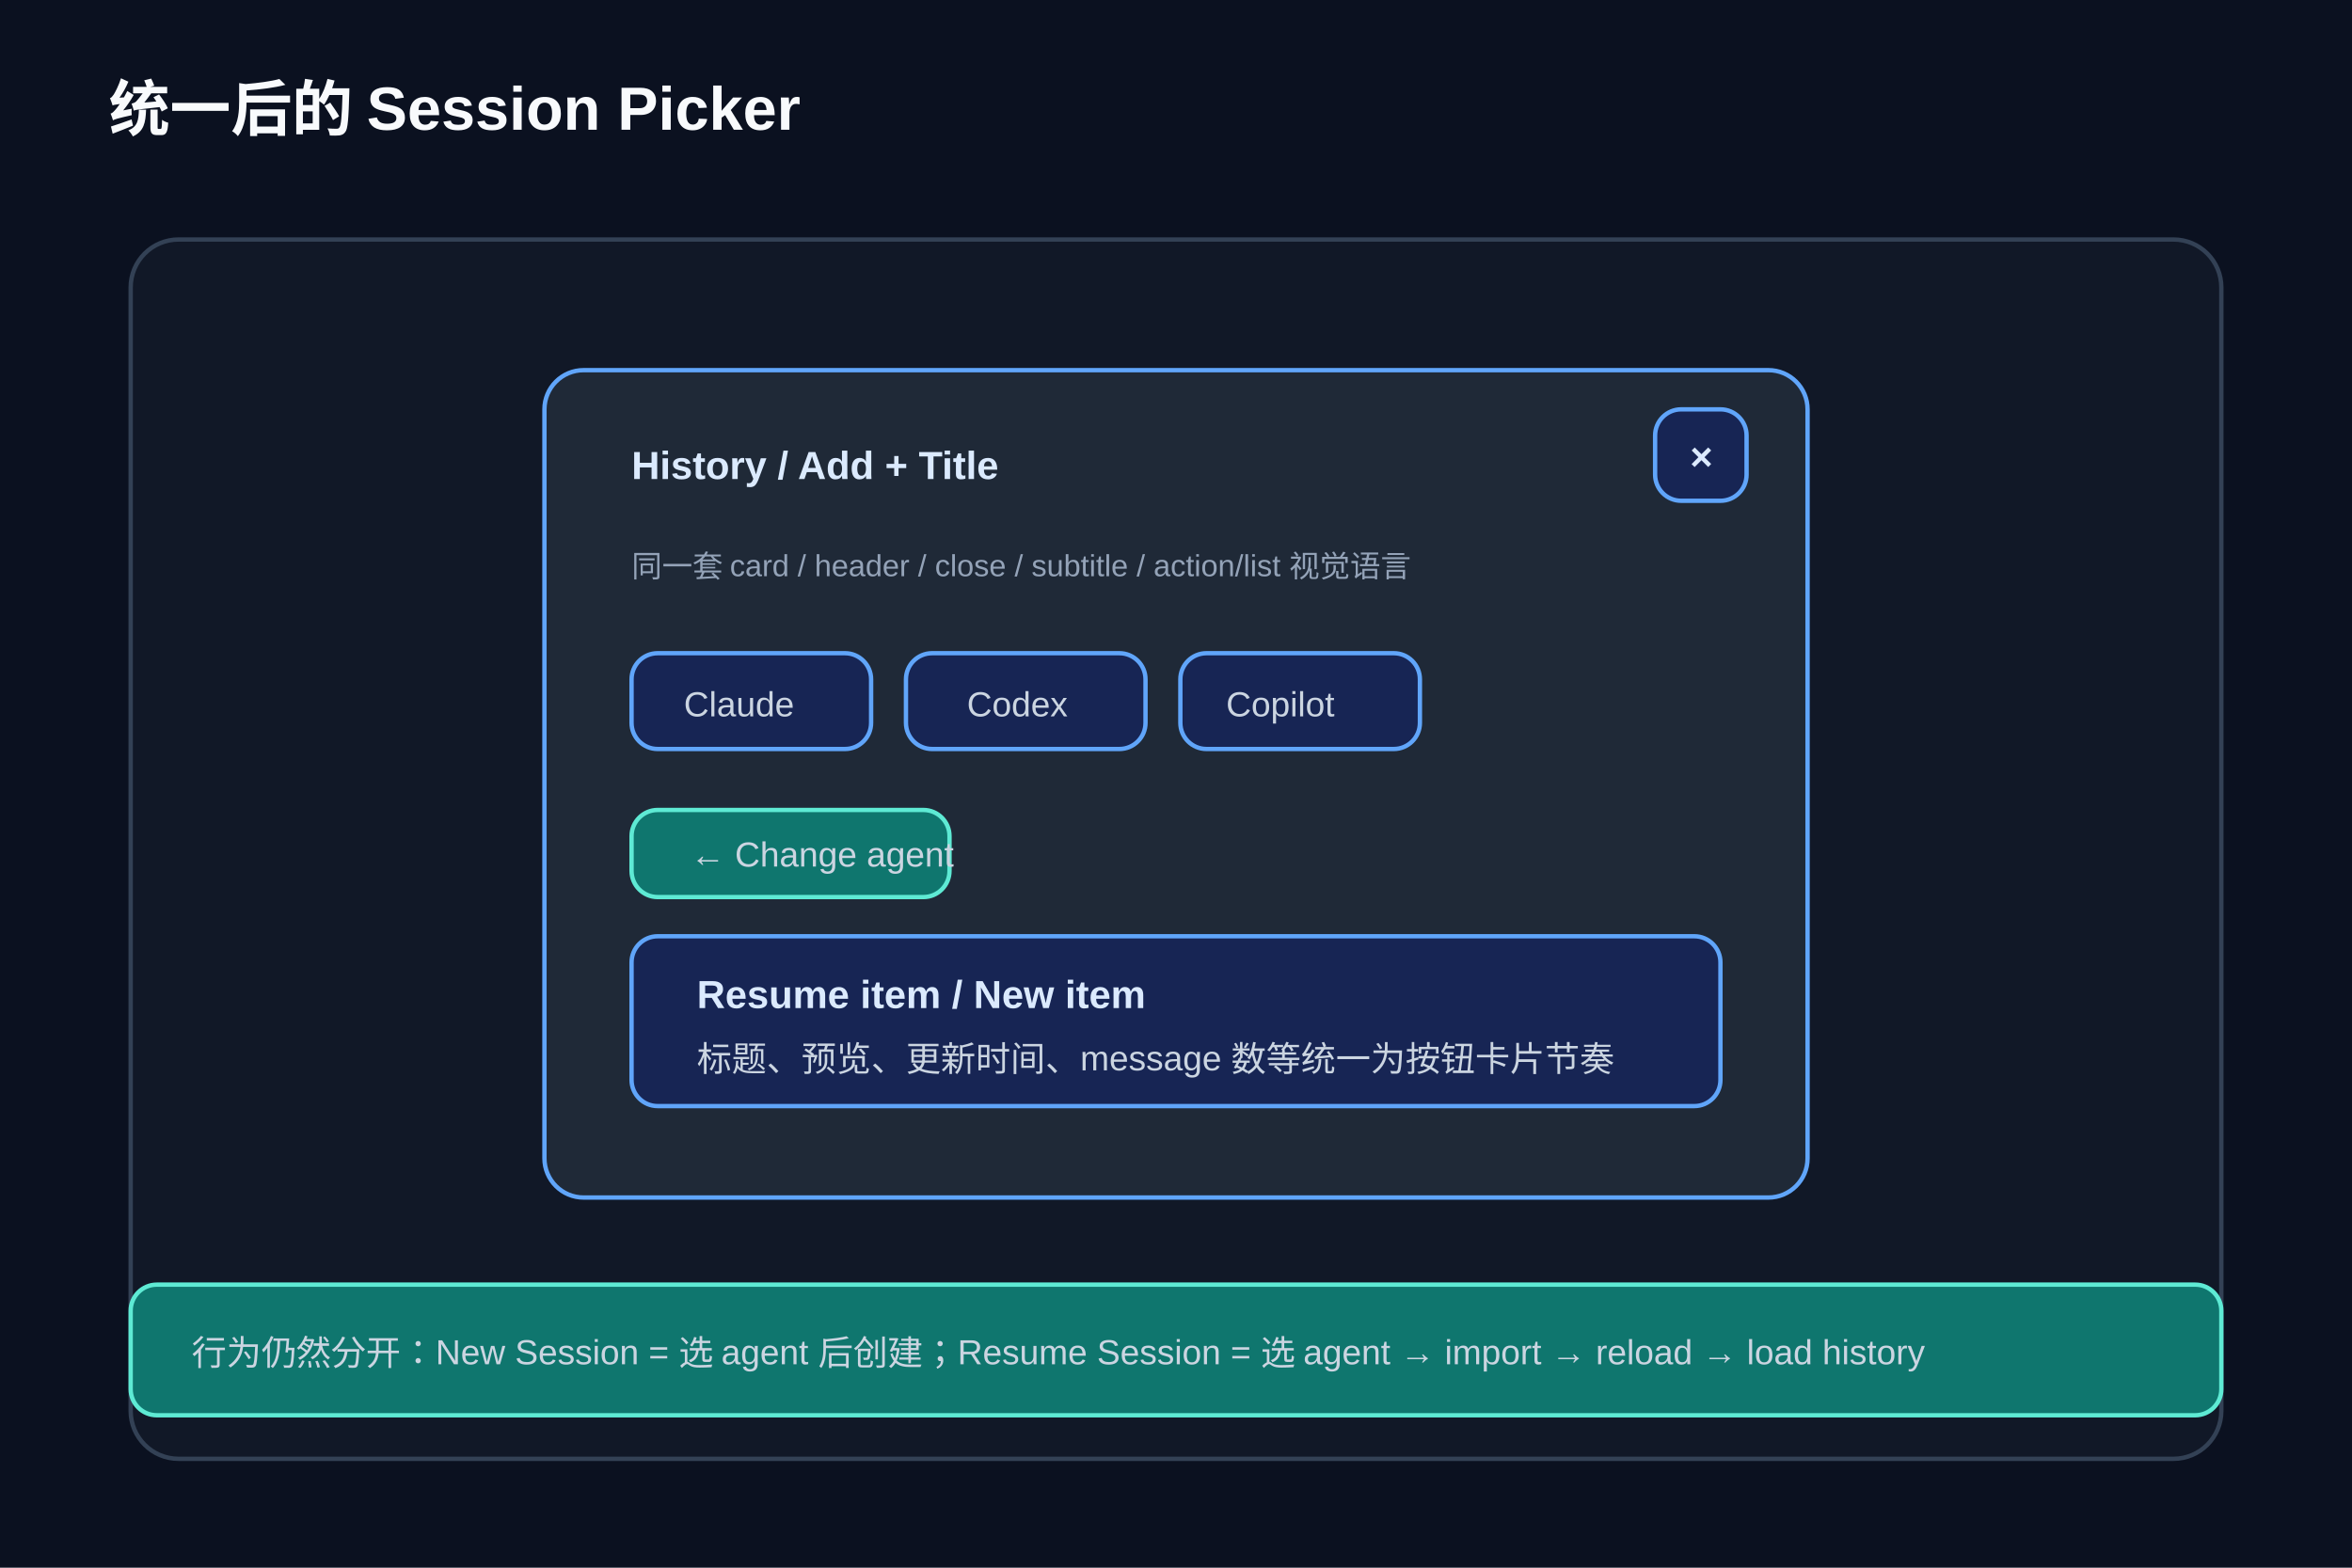
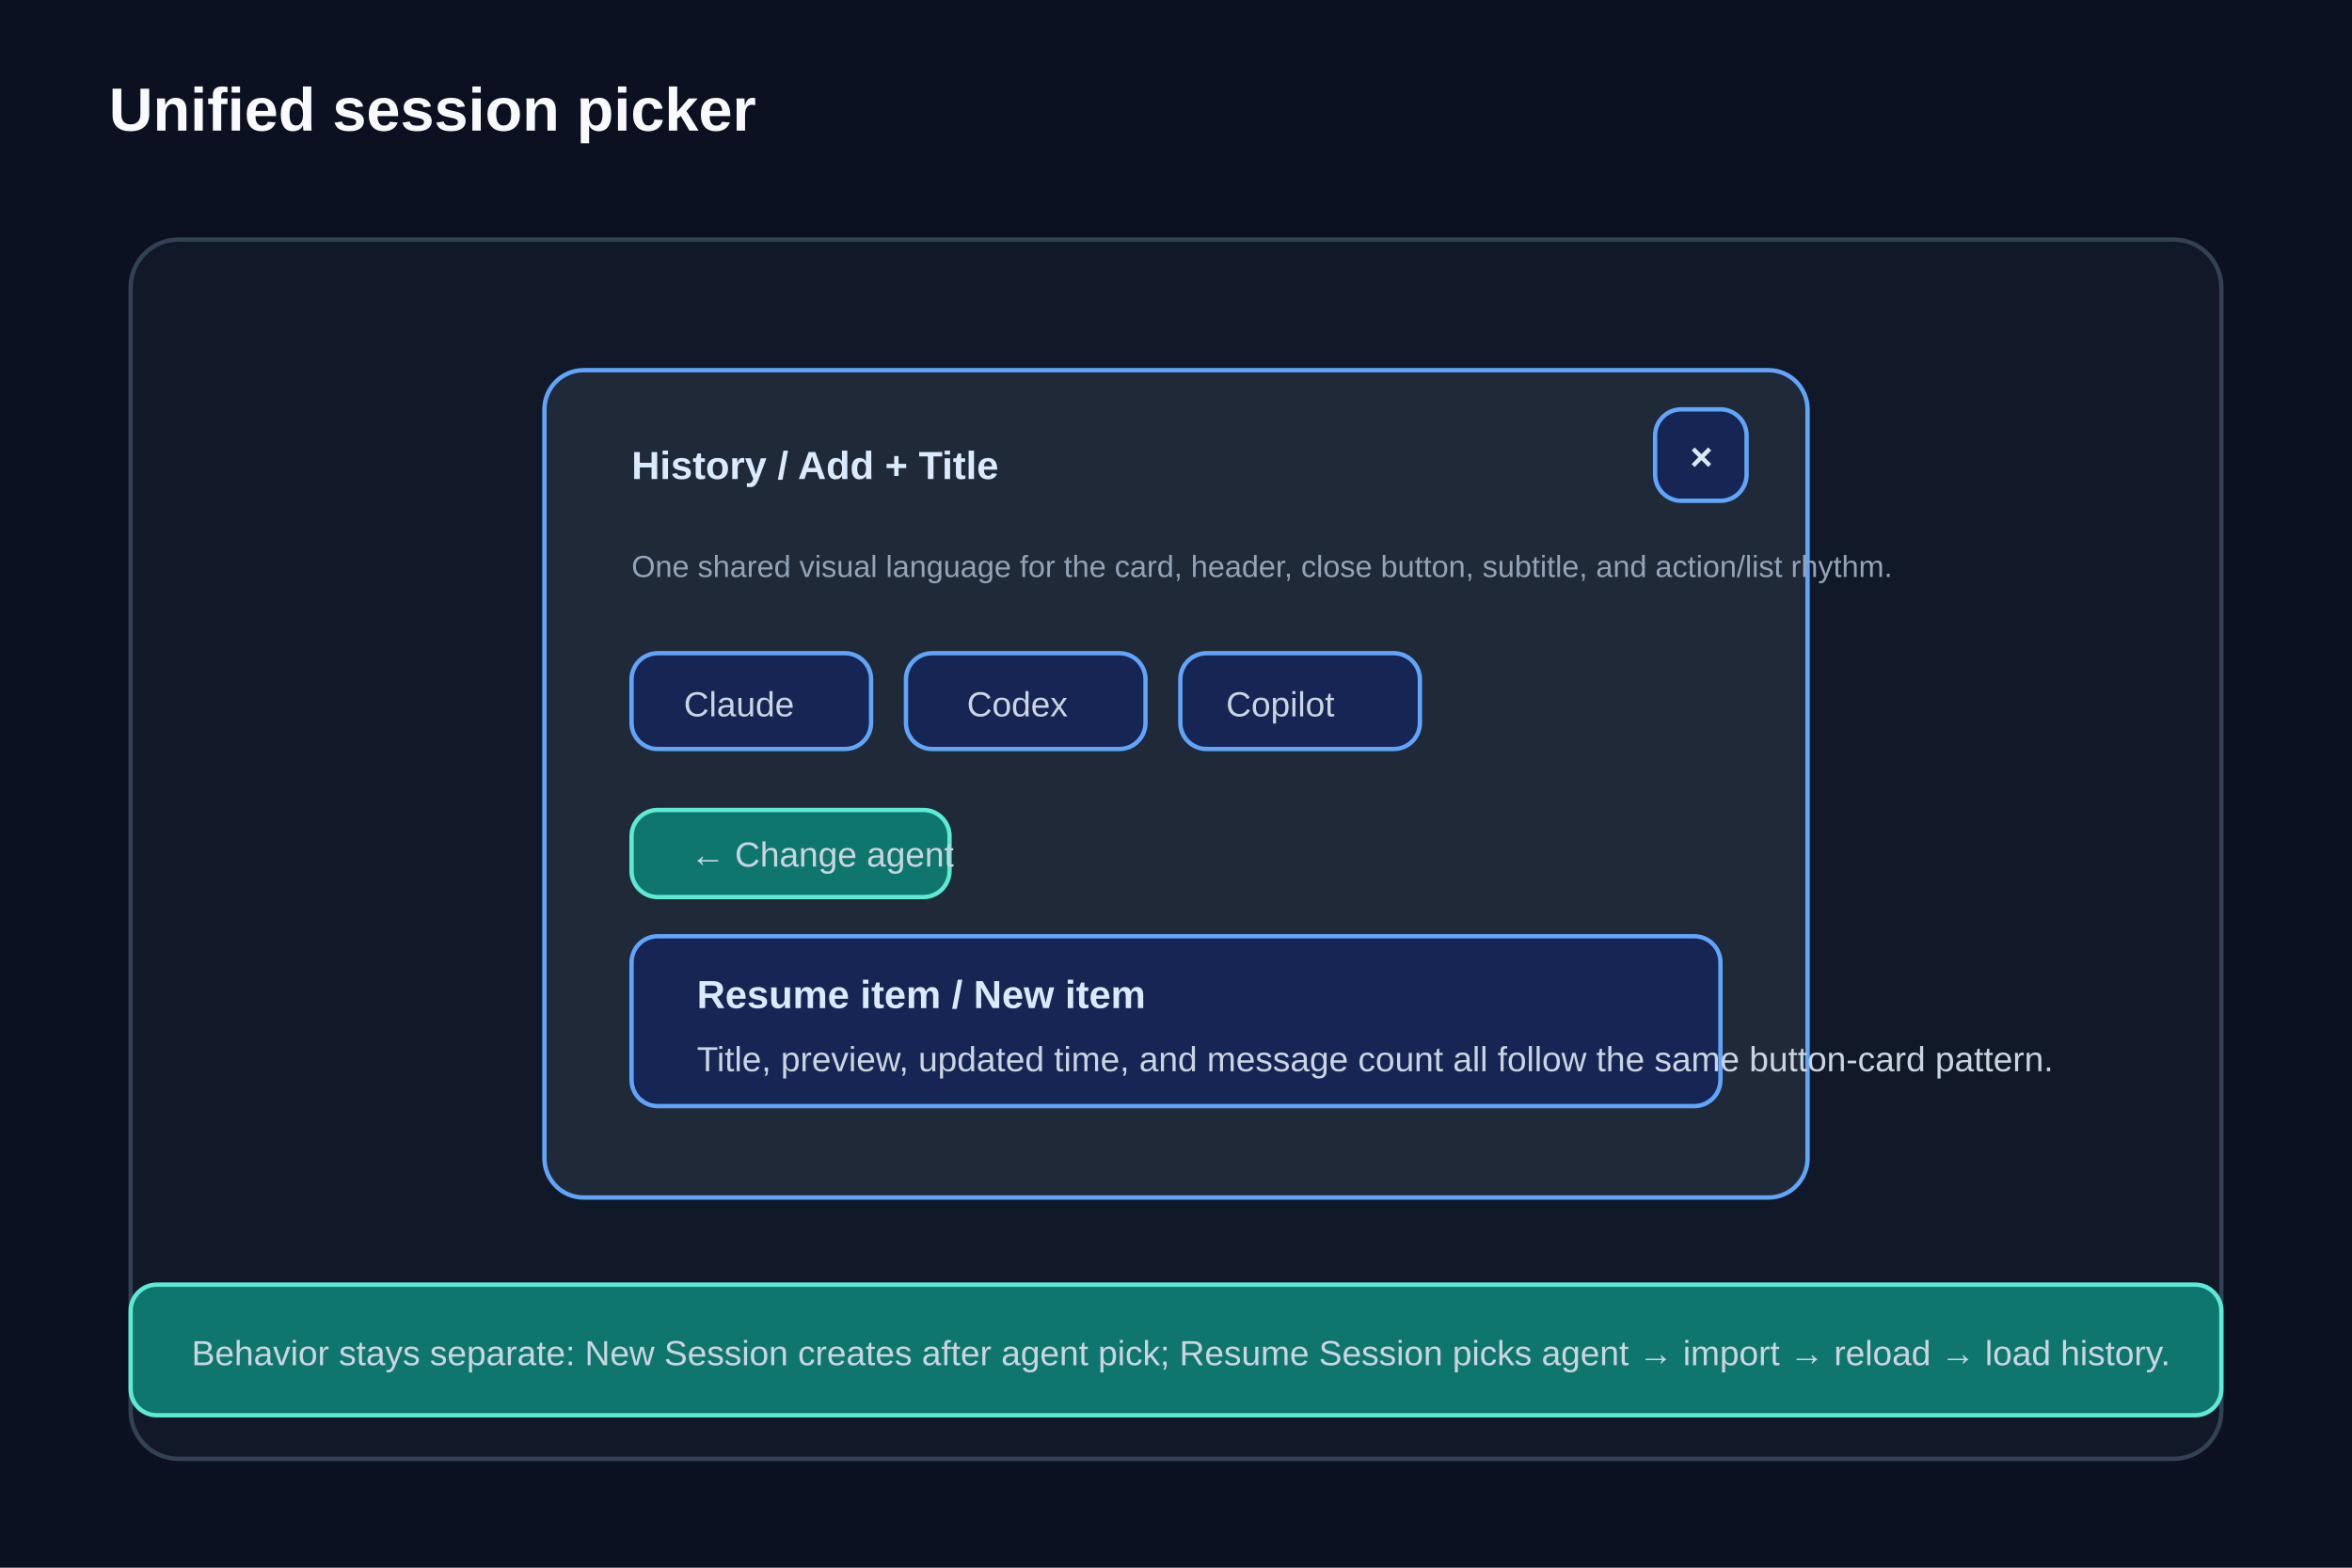
<svg xmlns="http://www.w3.org/2000/svg" width="1080" height="720" viewBox="0 0 1080 720" role="img" aria-labelledby="title desc">
  <defs>
    <style>
      .bg { fill: #0b1120; }
      .shell { fill: #111827; stroke: #334155; stroke-width: 2; rx: 22; }
      .overlay { fill: #1f2937; stroke: #60a5fa; stroke-width: 2; rx: 18; }
      .chip { fill: #172554; stroke: #60a5fa; stroke-width: 2; rx: 12; }
      .ghost { fill: #0f766e; stroke: #5eead4; stroke-width: 2; rx: 12; }
      .title { font: 600 28px 'Segoe UI', Arial, sans-serif; fill: #f8fafc; }
      .sub { font: 600 18px 'Segoe UI', Arial, sans-serif; fill: #dbeafe; }
      .text { font: 500 16px 'Segoe UI', Arial, sans-serif; fill: #cbd5e1; }
      .note { font: 500 14px 'Segoe UI', Arial, sans-serif; fill: #94a3b8; }
    </style>
  </defs>
  <rect width="1080" height="720" class="bg" />
-   <text x="50" y="60" class="title">统一后的 Session Picker</text>
+   <text x="50" y="60" class="title">Unified session picker</text>
  <rect x="60" y="110" width="960" height="560" class="shell" />
  <rect x="250" y="170" width="580" height="380" class="overlay" />
  <text x="290" y="220" class="sub">History / Add + Title</text>
  <rect x="760" y="188" width="42" height="42" class="chip" />
  <text x="776" y="216" class="sub">×</text>
-   <text x="290" y="265" class="note">同一套 card / header / close / subtitle / action/list 视觉语言</text>
+   <text x="290" y="265" class="note">One shared visual language for the card, header, close button, subtitle, and action/list rhythm.</text>
  <rect x="290" y="300" width="110" height="44" class="chip" />
  <rect x="416" y="300" width="110" height="44" class="chip" />
  <rect x="542" y="300" width="110" height="44" class="chip" />
  <text x="314" y="329" class="text">Claude</text>
  <text x="444" y="329" class="text">Codex</text>
  <text x="563" y="329" class="text">Copilot</text>
  <rect x="290" y="372" width="146" height="40" class="ghost" />
  <text x="317" y="398" class="text">← Change agent</text>
  <rect x="290" y="430" width="500" height="78" class="chip" />
  <text x="320" y="463" class="sub">Resume item / New item</text>
-   <text x="320" y="492" class="text">标题、预览、更新时间、message 数等统一为按钮卡片节奏</text>
+   <text x="320" y="492" class="text">Title, preview, updated time, and message count all follow the same button-card pattern.</text>
  <rect x="60" y="590" width="960" height="60" class="ghost" />
-   <text x="88" y="627" class="text">行为仍然分开：New Session = 选 agent 后创建；Resume Session = 选 agent → import → reload → load history</text>
+   <text x="88" y="627" class="text">Behavior stays separate: New Session creates after agent pick; Resume Session picks agent → import → reload → load history.</text>
</svg>
